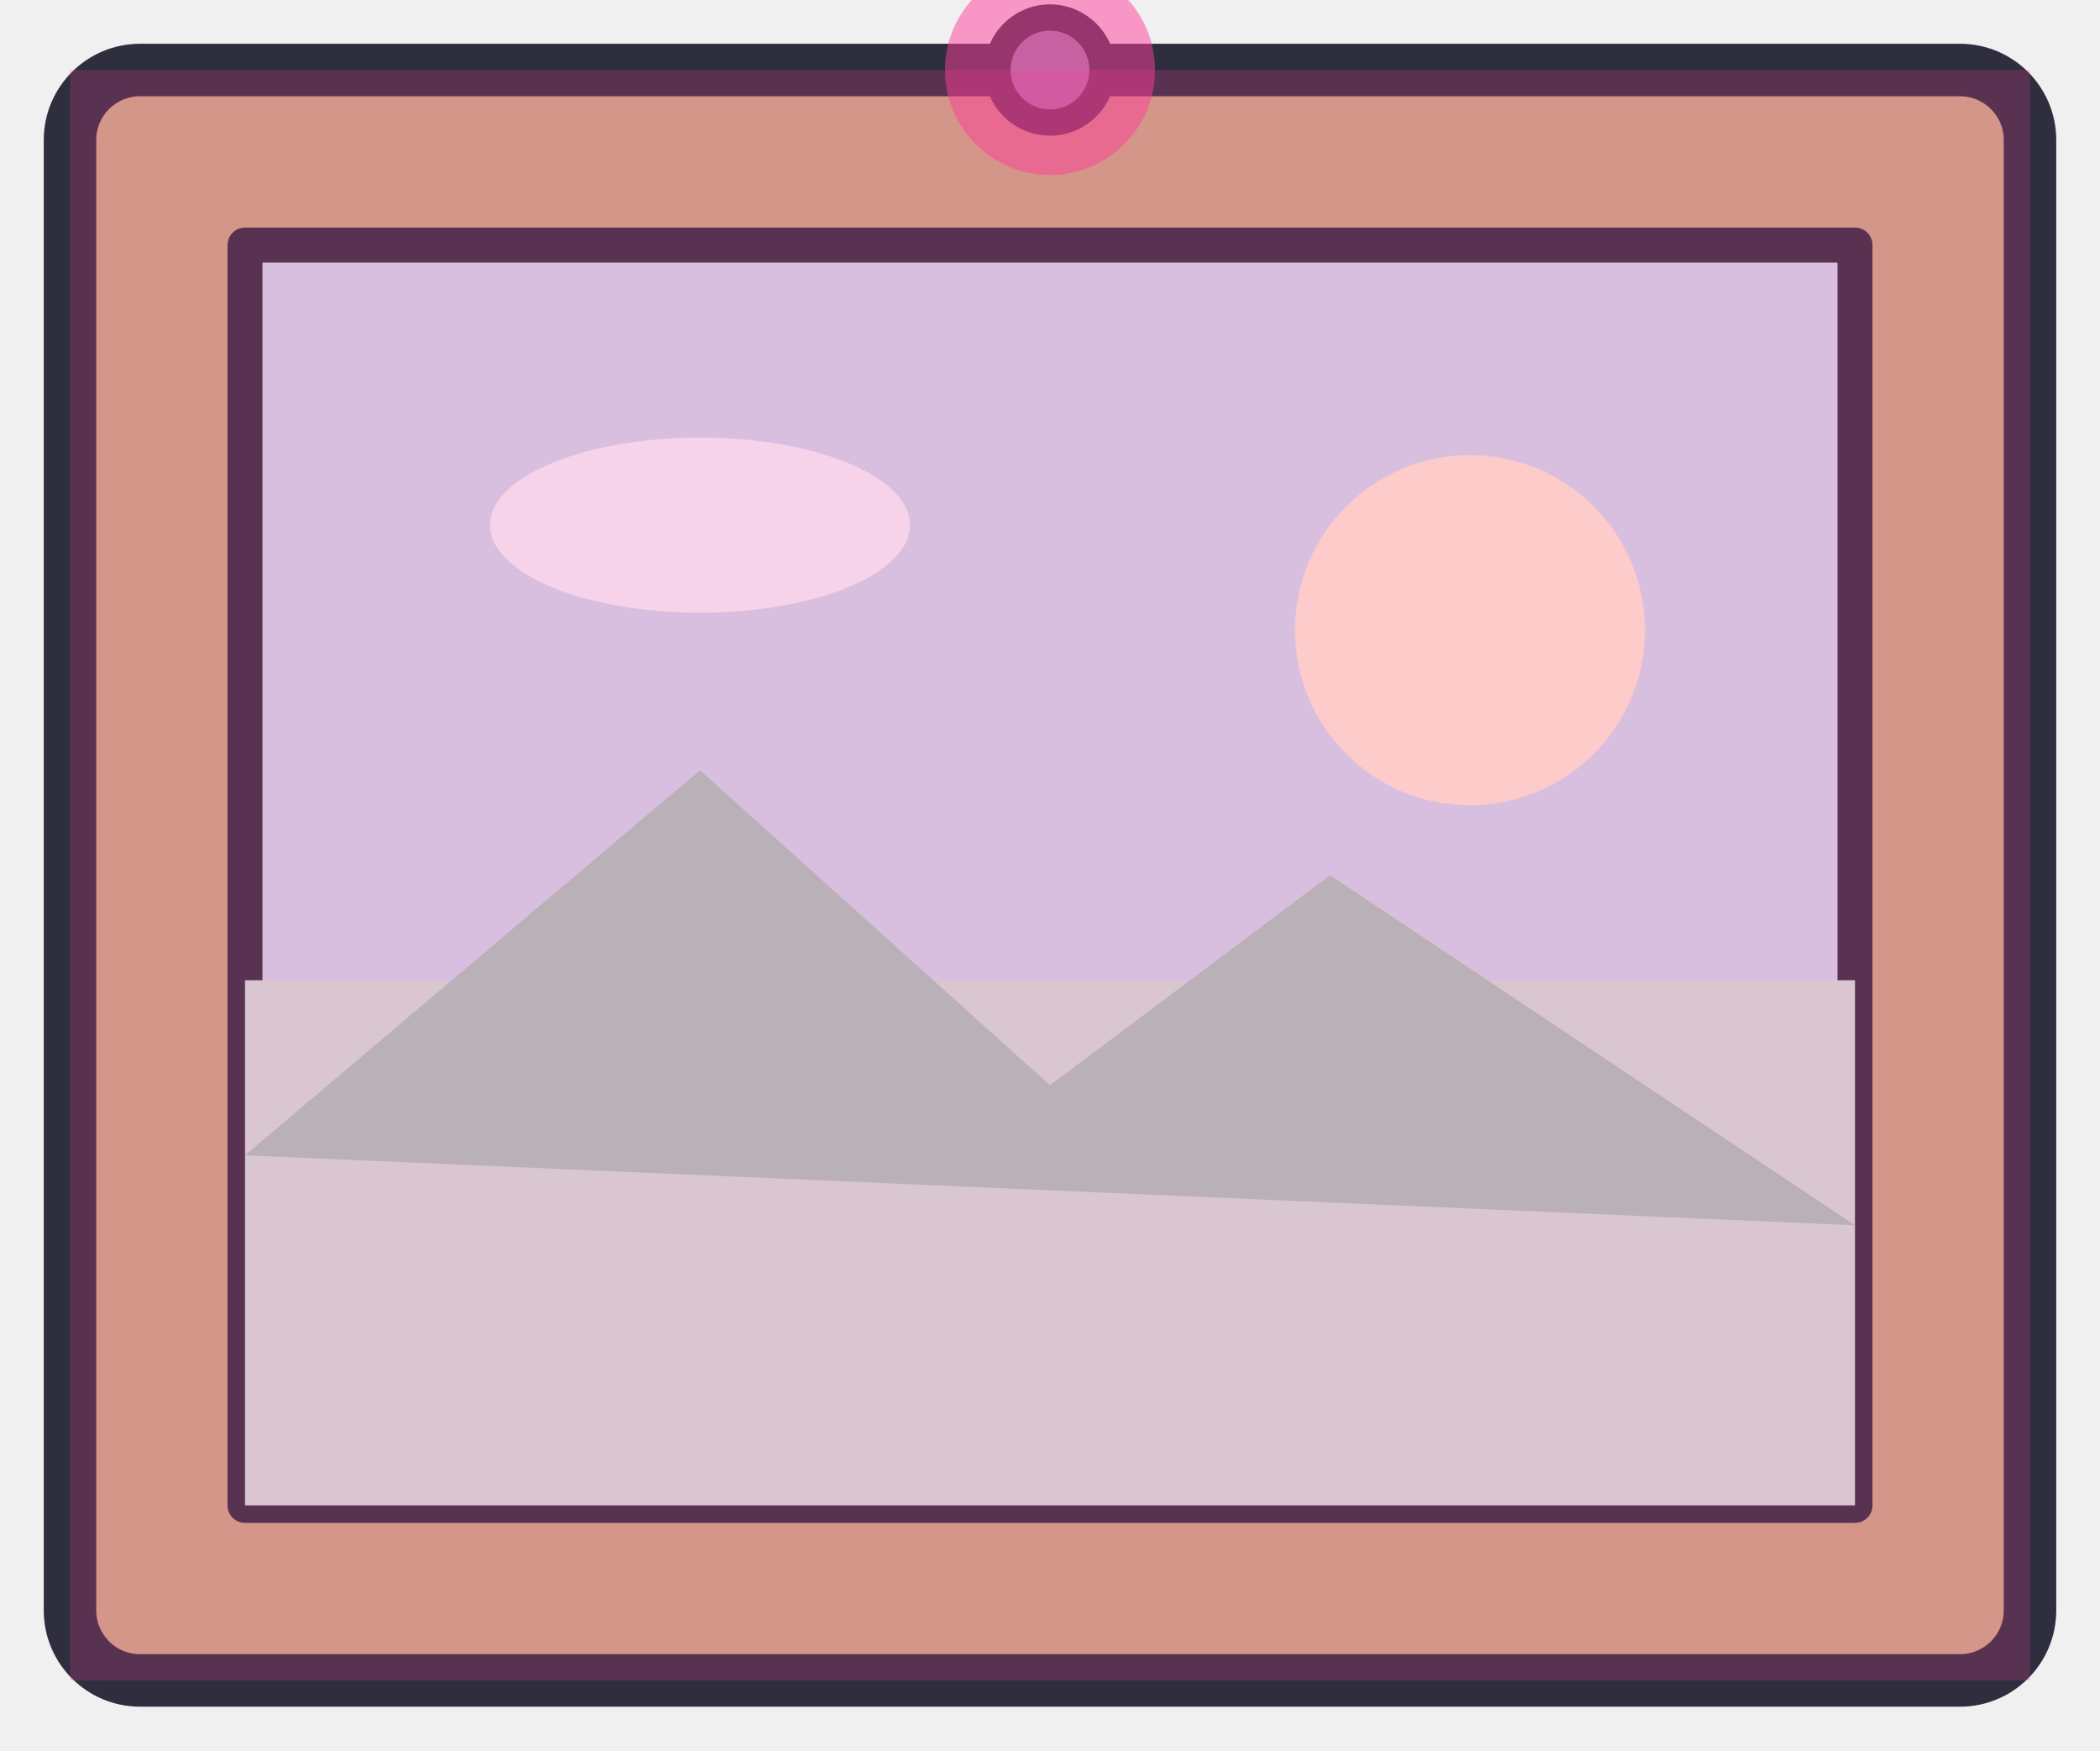
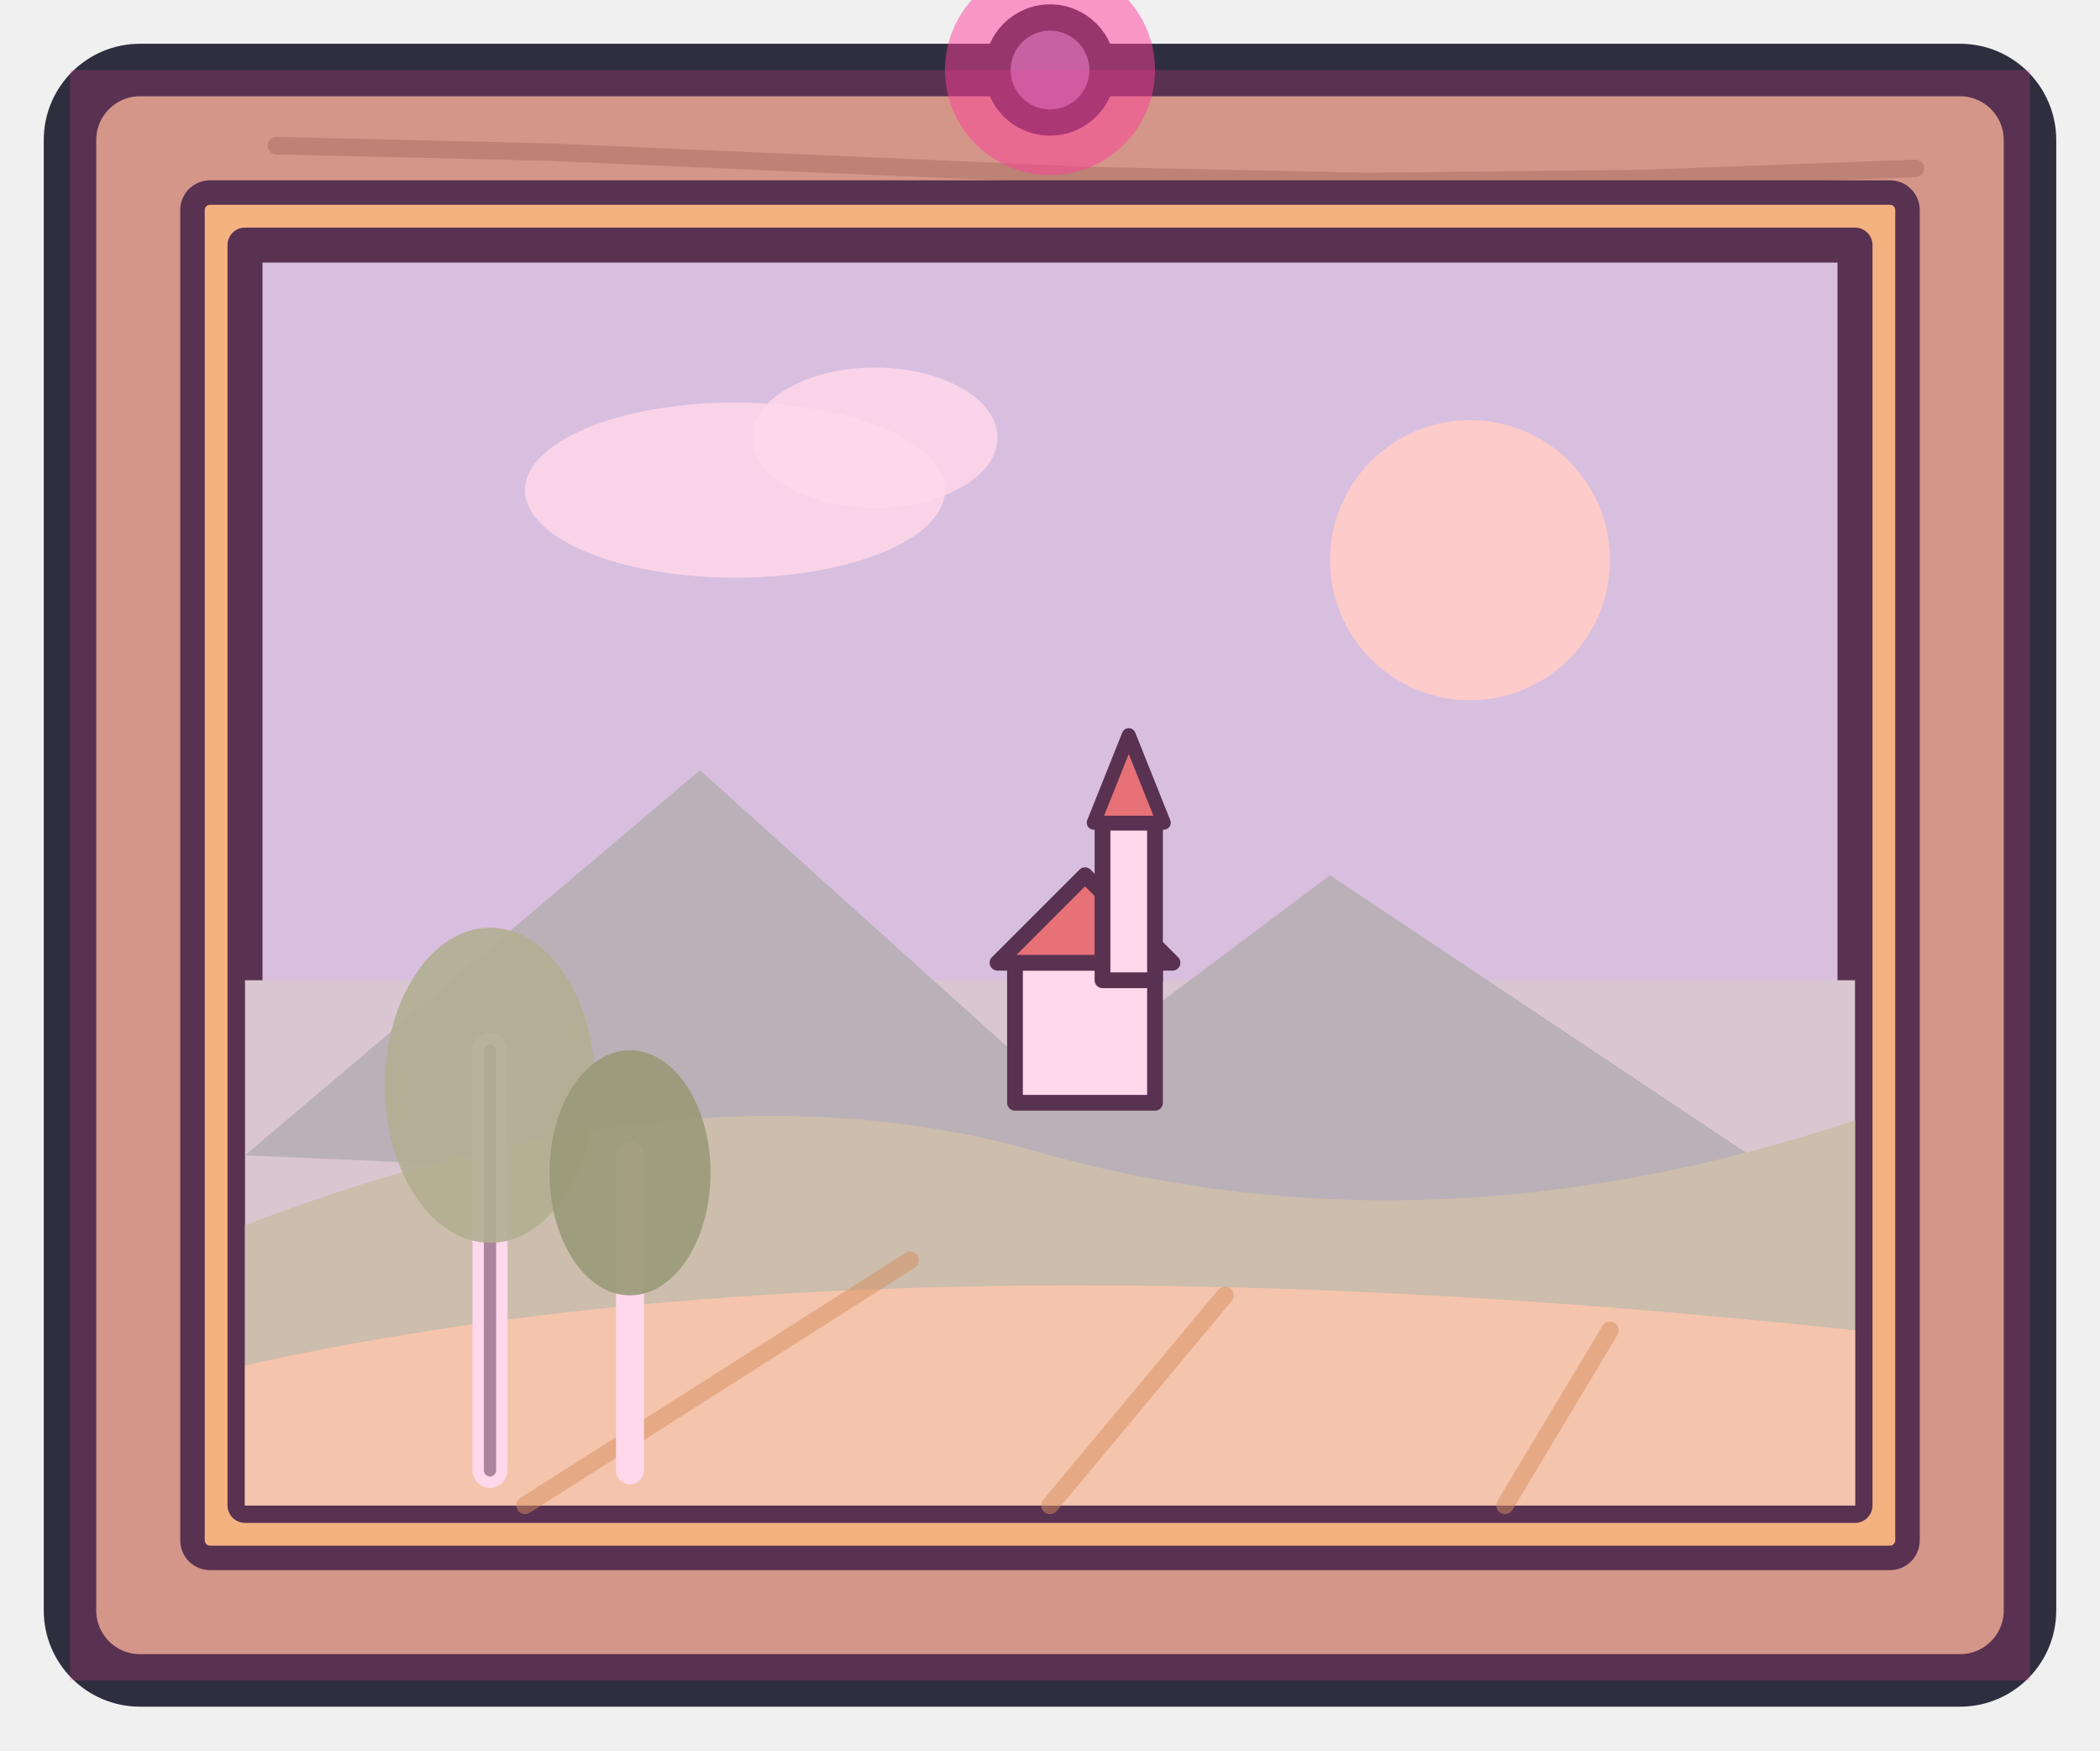
<svg xmlns="http://www.w3.org/2000/svg" viewBox="0 0 120 100" width="120" height="100">
  <g id="rám">
    <rect x="4" y="4" width="112" height="92" rx="4" fill="#C9AD84" stroke="#2F2E3F" stroke-width="3" stroke-linejoin="round" stroke-linecap="round" />
+     <path d="M 15.79 8.32 L 31.4 8.69 L 47.01 9.37 L 62.62 10.04 L 78.23 10.37 L 93.84 10.2 L 109.45 9.62" fill="none" stroke="#8A7052" stroke-width="1" stroke-linejoin="round" stroke-linecap="round" opacity="0.45" />
+     <rect x="11" y="11" width="98" height="78" rx="1" fill="#F2CF7A" stroke="#2F2E3F" stroke-width="1.4" stroke-linejoin="round" stroke-linecap="round" />
    <rect x="14" y="14" width="92" height="72" fill="#CFE0F0" stroke="#2F2E3F" stroke-width="2" stroke-linejoin="round" stroke-linecap="round" />
  </g>
  <g id="motiv">
    <rect x="14" y="56" width="92" height="30" fill="#CFE8DF" stroke="none" />
-     <circle cx="84" cy="36" r="10" fill="#FBEFD6" stroke="none" />
+     <circle cx="84" cy="32" r="8" fill="#FBEFD6" stroke="none" />
    <path d="M 14 66 L 40 44 L 60 62 L 76 50 L 106 70" fill="#A9CDBE" stroke="none" />
-     <ellipse cx="40" cy="30" rx="12" ry="5" fill="#FFFFFF" stroke="none" opacity="0.8" />
+     <path d="M 14 70 Q 40 60 60 66 Q 82 72 106 64 L 106 86 L 14 86 Z" fill="#BFDDB0" stroke="none" />
+     <path d="M 14 78 Q 50 70 106 76 L 106 86 L 14 86 Z" fill="#FFE9B0" stroke="none" opacity="0.8" />
+     <path d="M 30 86 L 52 72 M 60 86 L 70 74 M 86 86 L 92 76" fill="none" stroke="#C9A24E" stroke-width="1" stroke-linejoin="round" stroke-linecap="round" opacity="0.5" />
+     <rect x="58" y="55" width="8" height="8" fill="#FFFFFF" stroke="#2F2E3F" stroke-width="0.9" stroke-linejoin="round" stroke-linecap="round" />
+     <path d="M 57 55 L 62 50 L 67 55 Z" fill="#E07E6D" stroke="#2F2E3F" stroke-width="0.9" stroke-linejoin="round" stroke-linecap="round" />
+     <rect x="63" y="47" width="3" height="9" fill="#FFFFFF" stroke="#2F2E3F" stroke-width="0.9" stroke-linejoin="round" stroke-linecap="round" />
+     <path d="M 62.5 47 L 64.5 42 L 66.5 47 Z" fill="#E07E6D" stroke="#2F2E3F" stroke-width="0.8" stroke-linejoin="round" stroke-linecap="round" />
+     <path d="M 28 84 L 28 60" stroke="#FFFFFF" stroke-width="2" stroke-linejoin="round" stroke-linecap="round" />
+     <path d="M 28 84 L 28 60" stroke="#2F2E3F" stroke-width="0.7" stroke-linejoin="round" stroke-linecap="round" opacity="0.5" />
+     <ellipse cx="28" cy="62" rx="6" ry="9" fill="#9FCB8F" stroke="none" opacity="0.9" />
+     <path d="M 36 84 L 36 66" stroke="#FFFFFF" stroke-width="1.6" stroke-linejoin="round" stroke-linecap="round" />
+     <ellipse cx="36" cy="67" rx="4.6" ry="7" fill="#7FB06F" stroke="none" opacity="0.9" />
+     <ellipse cx="42" cy="28" rx="12" ry="5" fill="#FFFFFF" stroke="none" opacity="0.85" />
+     <ellipse cx="50" cy="25" rx="7" ry="4" fill="#FFFFFF" stroke="none" opacity="0.85" />
  </g>
  <g id="háček">
    <circle cx="60" cy="4" r="3" fill="#8F84A8" stroke="#2F2E3F" stroke-width="1.5" stroke-linejoin="round" stroke-linecap="round" />
  </g>
  <circle id="@čep hřebík" cx="60" cy="4" r="6" fill="#FF3D9A" opacity="0.5" />
  <rect id="@dotyk" x="4" y="4" width="112" height="92" fill="#FF3D9A" opacity="0.2" />
</svg>
